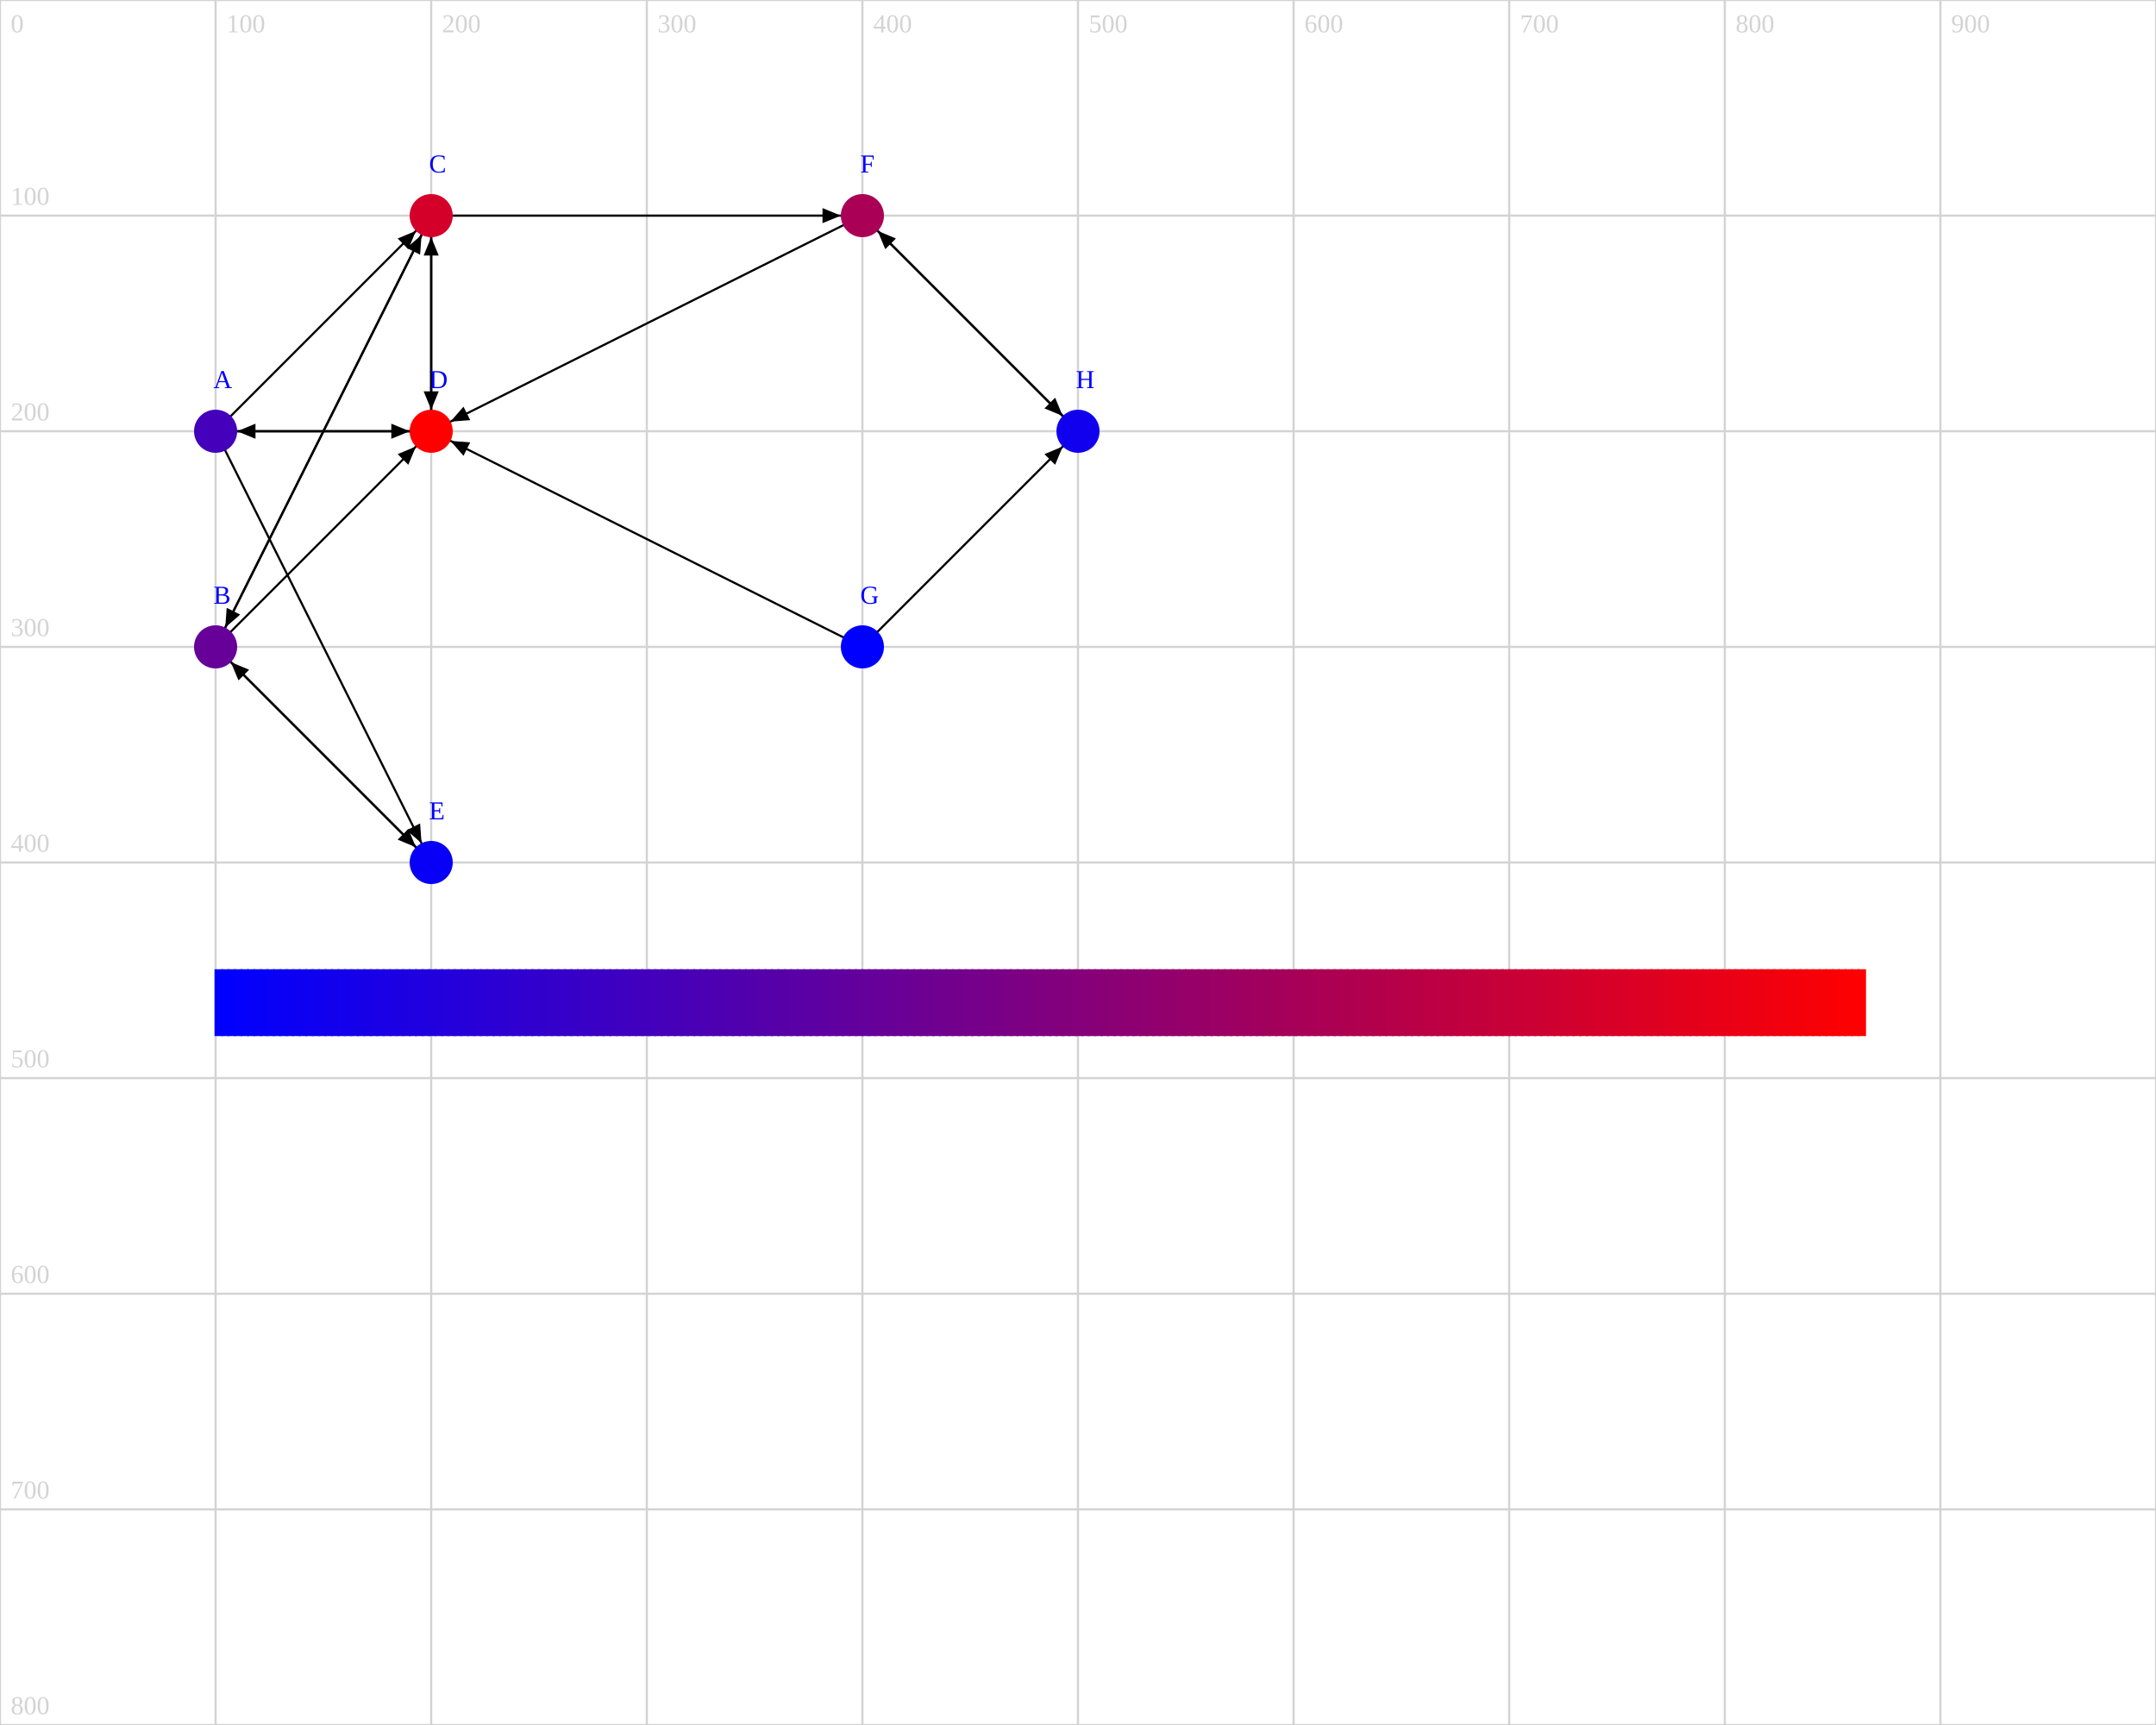
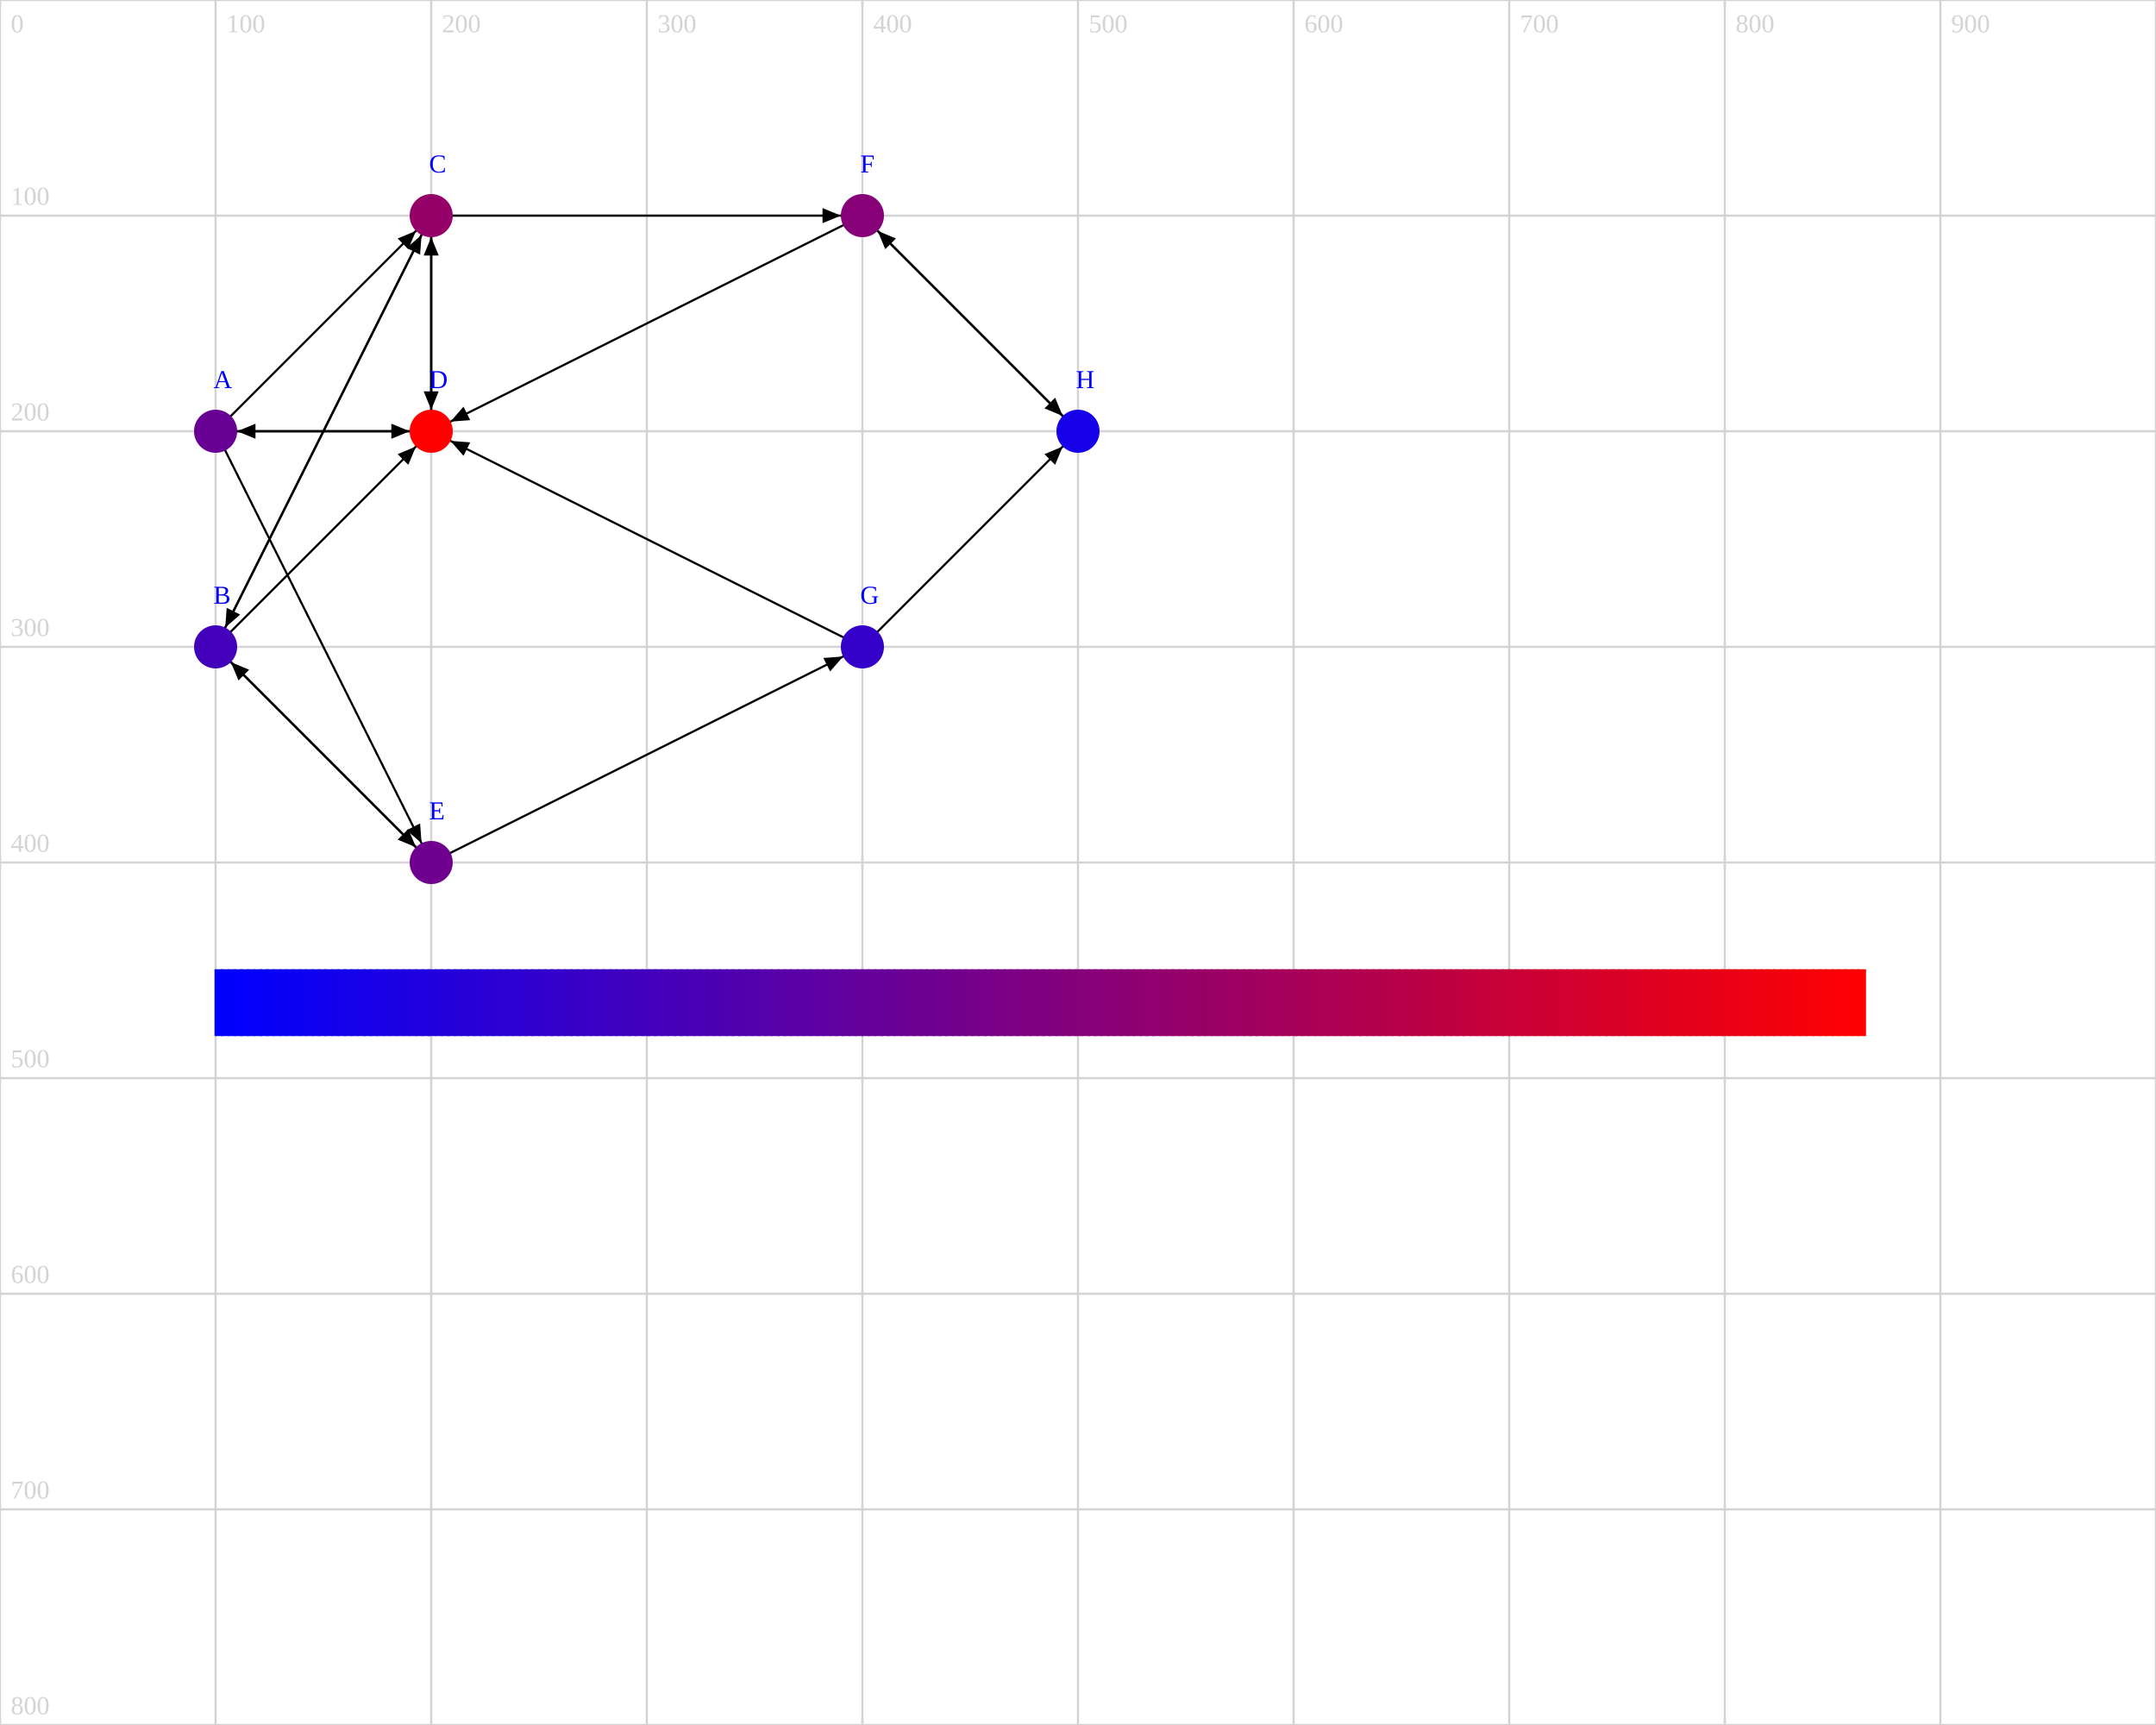
<svg xmlns="http://www.w3.org/2000/svg" version="1.1" width="1000" height="800">
  <line x1="0" y1="0" x2="1000" y2="0" stroke="lightgrey" />
  <text x="5" y="-5" fill="lightgrey">0</text>
  <line x1="0" y1="100" x2="1000" y2="100" stroke="lightgrey" />
  <text x="5" y="95" fill="lightgrey">100</text>
  <line x1="0" y1="200" x2="1000" y2="200" stroke="lightgrey" />
  <text x="5" y="195" fill="lightgrey">200</text>
  <line x1="0" y1="300" x2="1000" y2="300" stroke="lightgrey" />
  <text x="5" y="295" fill="lightgrey">300</text>
  <line x1="0" y1="400" x2="1000" y2="400" stroke="lightgrey" />
  <text x="5" y="395" fill="lightgrey">400</text>
  <line x1="0" y1="500" x2="1000" y2="500" stroke="lightgrey" />
  <text x="5" y="495" fill="lightgrey">500</text>
  <line x1="0" y1="600" x2="1000" y2="600" stroke="lightgrey" />
  <text x="5" y="595" fill="lightgrey">600</text>
  <line x1="0" y1="700" x2="1000" y2="700" stroke="lightgrey" />
  <text x="5" y="695" fill="lightgrey">700</text>
  <line x1="0" y1="800" x2="1000" y2="800" stroke="lightgrey" />
  <text x="5" y="795" fill="lightgrey">800</text>
  <line x1="0" y1="0" x2="0" y2="800" stroke="lightgrey" />
  <text x="5" y="15" fill="lightgrey">0</text>
  <line x1="100" y1="0" x2="100" y2="800" stroke="lightgrey" />
  <text x="105" y="15" fill="lightgrey">100</text>
  <line x1="200" y1="0" x2="200" y2="800" stroke="lightgrey" />
  <text x="205" y="15" fill="lightgrey">200</text>
  <line x1="300" y1="0" x2="300" y2="800" stroke="lightgrey" />
  <text x="305" y="15" fill="lightgrey">300</text>
  <line x1="400" y1="0" x2="400" y2="800" stroke="lightgrey" />
  <text x="405" y="15" fill="lightgrey">400</text>
  <line x1="500" y1="0" x2="500" y2="800" stroke="lightgrey" />
  <text x="505" y="15" fill="lightgrey">500</text>
  <line x1="600" y1="0" x2="600" y2="800" stroke="lightgrey" />
  <text x="605" y="15" fill="lightgrey">600</text>
  <line x1="700" y1="0" x2="700" y2="800" stroke="lightgrey" />
  <text x="705" y="15" fill="lightgrey">700</text>
  <line x1="800" y1="0" x2="800" y2="800" stroke="lightgrey" />
  <text x="805" y="15" fill="lightgrey">800</text>
  <line x1="900" y1="0" x2="900" y2="800" stroke="lightgrey" />
  <text x="905" y="15" fill="lightgrey">900</text>
  <line x1="1000" y1="0" x2="1000" y2="800" stroke="lightgrey" />
  <text x="1005" y="15" fill="lightgrey">1000</text>
  <rect x="100" y="450" width="3" height="30" stroke="rgb(0,0,255)" fill="rgb(0,0,255)" />
  <rect x="103" y="450" width="3" height="30" stroke="rgb(1,0,254)" fill="rgb(1,0,254)" />
  <rect x="106" y="450" width="3" height="30" stroke="rgb(2,0,253)" fill="rgb(2,0,253)" />
  <rect x="109" y="450" width="3" height="30" stroke="rgb(3,0,252)" fill="rgb(3,0,252)" />
  <rect x="112" y="450" width="3" height="30" stroke="rgb(4,0,251)" fill="rgb(4,0,251)" />
  <rect x="115" y="450" width="3" height="30" stroke="rgb(5,0,250)" fill="rgb(5,0,250)" />
  <rect x="118" y="450" width="3" height="30" stroke="rgb(6,0,249)" fill="rgb(6,0,249)" />
  <rect x="121" y="450" width="3" height="30" stroke="rgb(7,0,248)" fill="rgb(7,0,248)" />
  <rect x="124" y="450" width="3" height="30" stroke="rgb(8,0,247)" fill="rgb(8,0,247)" />
  <rect x="127" y="450" width="3" height="30" stroke="rgb(9,0,246)" fill="rgb(9,0,246)" />
  <rect x="130" y="450" width="3" height="30" stroke="rgb(10,0,245)" fill="rgb(10,0,245)" />
  <rect x="133" y="450" width="3" height="30" stroke="rgb(11,0,244)" fill="rgb(11,0,244)" />
  <rect x="136" y="450" width="3" height="30" stroke="rgb(12,0,243)" fill="rgb(12,0,243)" />
  <rect x="139" y="450" width="3" height="30" stroke="rgb(13,0,242)" fill="rgb(13,0,242)" />
  <rect x="142" y="450" width="3" height="30" stroke="rgb(14,0,241)" fill="rgb(14,0,241)" />
  <rect x="145" y="450" width="3" height="30" stroke="rgb(15,0,240)" fill="rgb(15,0,240)" />
  <rect x="148" y="450" width="3" height="30" stroke="rgb(16,0,239)" fill="rgb(16,0,239)" />
  <rect x="151" y="450" width="3" height="30" stroke="rgb(17,0,238)" fill="rgb(17,0,238)" />
  <rect x="154" y="450" width="3" height="30" stroke="rgb(18,0,237)" fill="rgb(18,0,237)" />
  <rect x="157" y="450" width="3" height="30" stroke="rgb(19,0,236)" fill="rgb(19,0,236)" />
  <rect x="160" y="450" width="3" height="30" stroke="rgb(20,0,235)" fill="rgb(20,0,235)" />
  <rect x="163" y="450" width="3" height="30" stroke="rgb(21,0,234)" fill="rgb(21,0,234)" />
  <rect x="166" y="450" width="3" height="30" stroke="rgb(22,0,233)" fill="rgb(22,0,233)" />
  <rect x="169" y="450" width="3" height="30" stroke="rgb(23,0,232)" fill="rgb(23,0,232)" />
  <rect x="172" y="450" width="3" height="30" stroke="rgb(24,0,231)" fill="rgb(24,0,231)" />
  <rect x="175" y="450" width="3" height="30" stroke="rgb(25,0,230)" fill="rgb(25,0,230)" />
  <rect x="178" y="450" width="3" height="30" stroke="rgb(26,0,229)" fill="rgb(26,0,229)" />
  <rect x="181" y="450" width="3" height="30" stroke="rgb(27,0,228)" fill="rgb(27,0,228)" />
  <rect x="184" y="450" width="3" height="30" stroke="rgb(28,0,227)" fill="rgb(28,0,227)" />
  <rect x="187" y="450" width="3" height="30" stroke="rgb(29,0,226)" fill="rgb(29,0,226)" />
  <rect x="190" y="450" width="3" height="30" stroke="rgb(30,0,225)" fill="rgb(30,0,225)" />
  <rect x="193" y="450" width="3" height="30" stroke="rgb(31,0,224)" fill="rgb(31,0,224)" />
  <rect x="196" y="450" width="3" height="30" stroke="rgb(32,0,223)" fill="rgb(32,0,223)" />
  <rect x="199" y="450" width="3" height="30" stroke="rgb(33,0,222)" fill="rgb(33,0,222)" />
  <rect x="202" y="450" width="3" height="30" stroke="rgb(34,0,221)" fill="rgb(34,0,221)" />
  <rect x="205" y="450" width="3" height="30" stroke="rgb(35,0,220)" fill="rgb(35,0,220)" />
  <rect x="208" y="450" width="3" height="30" stroke="rgb(36,0,219)" fill="rgb(36,0,219)" />
  <rect x="211" y="450" width="3" height="30" stroke="rgb(37,0,218)" fill="rgb(37,0,218)" />
  <rect x="214" y="450" width="3" height="30" stroke="rgb(38,0,217)" fill="rgb(38,0,217)" />
  <rect x="217" y="450" width="3" height="30" stroke="rgb(39,0,216)" fill="rgb(39,0,216)" />
  <rect x="220" y="450" width="3" height="30" stroke="rgb(40,0,215)" fill="rgb(40,0,215)" />
  <rect x="223" y="450" width="3" height="30" stroke="rgb(41,0,214)" fill="rgb(41,0,214)" />
  <rect x="226" y="450" width="3" height="30" stroke="rgb(42,0,213)" fill="rgb(42,0,213)" />
  <rect x="229" y="450" width="3" height="30" stroke="rgb(43,0,212)" fill="rgb(43,0,212)" />
  <rect x="232" y="450" width="3" height="30" stroke="rgb(44,0,211)" fill="rgb(44,0,211)" />
  <rect x="235" y="450" width="3" height="30" stroke="rgb(45,0,210)" fill="rgb(45,0,210)" />
  <rect x="238" y="450" width="3" height="30" stroke="rgb(46,0,209)" fill="rgb(46,0,209)" />
  <rect x="241" y="450" width="3" height="30" stroke="rgb(47,0,208)" fill="rgb(47,0,208)" />
  <rect x="244" y="450" width="3" height="30" stroke="rgb(48,0,207)" fill="rgb(48,0,207)" />
  <rect x="247" y="450" width="3" height="30" stroke="rgb(49,0,206)" fill="rgb(49,0,206)" />
  <rect x="250" y="450" width="3" height="30" stroke="rgb(50,0,205)" fill="rgb(50,0,205)" />
  <rect x="253" y="450" width="3" height="30" stroke="rgb(51,0,204)" fill="rgb(51,0,204)" />
  <rect x="256" y="450" width="3" height="30" stroke="rgb(52,0,203)" fill="rgb(52,0,203)" />
  <rect x="259" y="450" width="3" height="30" stroke="rgb(53,0,202)" fill="rgb(53,0,202)" />
  <rect x="262" y="450" width="3" height="30" stroke="rgb(54,0,201)" fill="rgb(54,0,201)" />
  <rect x="265" y="450" width="3" height="30" stroke="rgb(55,0,200)" fill="rgb(55,0,200)" />
  <rect x="268" y="450" width="3" height="30" stroke="rgb(56,0,199)" fill="rgb(56,0,199)" />
  <rect x="271" y="450" width="3" height="30" stroke="rgb(57,0,198)" fill="rgb(57,0,198)" />
  <rect x="274" y="450" width="3" height="30" stroke="rgb(58,0,197)" fill="rgb(58,0,197)" />
  <rect x="277" y="450" width="3" height="30" stroke="rgb(59,0,196)" fill="rgb(59,0,196)" />
  <rect x="280" y="450" width="3" height="30" stroke="rgb(60,0,195)" fill="rgb(60,0,195)" />
  <rect x="283" y="450" width="3" height="30" stroke="rgb(61,0,194)" fill="rgb(61,0,194)" />
  <rect x="286" y="450" width="3" height="30" stroke="rgb(62,0,193)" fill="rgb(62,0,193)" />
  <rect x="289" y="450" width="3" height="30" stroke="rgb(63,0,192)" fill="rgb(63,0,192)" />
  <rect x="292" y="450" width="3" height="30" stroke="rgb(64,0,191)" fill="rgb(64,0,191)" />
  <rect x="295" y="450" width="3" height="30" stroke="rgb(65,0,190)" fill="rgb(65,0,190)" />
  <rect x="298" y="450" width="3" height="30" stroke="rgb(66,0,189)" fill="rgb(66,0,189)" />
  <rect x="301" y="450" width="3" height="30" stroke="rgb(67,0,188)" fill="rgb(67,0,188)" />
  <rect x="304" y="450" width="3" height="30" stroke="rgb(68,0,187)" fill="rgb(68,0,187)" />
  <rect x="307" y="450" width="3" height="30" stroke="rgb(69,0,186)" fill="rgb(69,0,186)" />
  <rect x="310" y="450" width="3" height="30" stroke="rgb(70,0,185)" fill="rgb(70,0,185)" />
  <rect x="313" y="450" width="3" height="30" stroke="rgb(71,0,184)" fill="rgb(71,0,184)" />
  <rect x="316" y="450" width="3" height="30" stroke="rgb(72,0,183)" fill="rgb(72,0,183)" />
  <rect x="319" y="450" width="3" height="30" stroke="rgb(73,0,182)" fill="rgb(73,0,182)" />
  <rect x="322" y="450" width="3" height="30" stroke="rgb(74,0,181)" fill="rgb(74,0,181)" />
  <rect x="325" y="450" width="3" height="30" stroke="rgb(75,0,180)" fill="rgb(75,0,180)" />
  <rect x="328" y="450" width="3" height="30" stroke="rgb(76,0,179)" fill="rgb(76,0,179)" />
  <rect x="331" y="450" width="3" height="30" stroke="rgb(77,0,178)" fill="rgb(77,0,178)" />
  <rect x="334" y="450" width="3" height="30" stroke="rgb(78,0,177)" fill="rgb(78,0,177)" />
  <rect x="337" y="450" width="3" height="30" stroke="rgb(79,0,176)" fill="rgb(79,0,176)" />
  <rect x="340" y="450" width="3" height="30" stroke="rgb(80,0,175)" fill="rgb(80,0,175)" />
  <rect x="343" y="450" width="3" height="30" stroke="rgb(81,0,174)" fill="rgb(81,0,174)" />
  <rect x="346" y="450" width="3" height="30" stroke="rgb(82,0,173)" fill="rgb(82,0,173)" />
  <rect x="349" y="450" width="3" height="30" stroke="rgb(83,0,172)" fill="rgb(83,0,172)" />
  <rect x="352" y="450" width="3" height="30" stroke="rgb(84,0,171)" fill="rgb(84,0,171)" />
  <rect x="355" y="450" width="3" height="30" stroke="rgb(85,0,170)" fill="rgb(85,0,170)" />
  <rect x="358" y="450" width="3" height="30" stroke="rgb(86,0,169)" fill="rgb(86,0,169)" />
  <rect x="361" y="450" width="3" height="30" stroke="rgb(87,0,168)" fill="rgb(87,0,168)" />
  <rect x="364" y="450" width="3" height="30" stroke="rgb(88,0,167)" fill="rgb(88,0,167)" />
  <rect x="367" y="450" width="3" height="30" stroke="rgb(89,0,166)" fill="rgb(89,0,166)" />
  <rect x="370" y="450" width="3" height="30" stroke="rgb(90,0,165)" fill="rgb(90,0,165)" />
  <rect x="373" y="450" width="3" height="30" stroke="rgb(91,0,164)" fill="rgb(91,0,164)" />
  <rect x="376" y="450" width="3" height="30" stroke="rgb(92,0,163)" fill="rgb(92,0,163)" />
  <rect x="379" y="450" width="3" height="30" stroke="rgb(93,0,162)" fill="rgb(93,0,162)" />
  <rect x="382" y="450" width="3" height="30" stroke="rgb(94,0,161)" fill="rgb(94,0,161)" />
  <rect x="385" y="450" width="3" height="30" stroke="rgb(95,0,160)" fill="rgb(95,0,160)" />
  <rect x="388" y="450" width="3" height="30" stroke="rgb(96,0,159)" fill="rgb(96,0,159)" />
  <rect x="391" y="450" width="3" height="30" stroke="rgb(97,0,158)" fill="rgb(97,0,158)" />
  <rect x="394" y="450" width="3" height="30" stroke="rgb(98,0,157)" fill="rgb(98,0,157)" />
  <rect x="397" y="450" width="3" height="30" stroke="rgb(99,0,156)" fill="rgb(99,0,156)" />
  <rect x="400" y="450" width="3" height="30" stroke="rgb(100,0,155)" fill="rgb(100,0,155)" />
  <rect x="403" y="450" width="3" height="30" stroke="rgb(101,0,154)" fill="rgb(101,0,154)" />
  <rect x="406" y="450" width="3" height="30" stroke="rgb(102,0,153)" fill="rgb(102,0,153)" />
  <rect x="409" y="450" width="3" height="30" stroke="rgb(103,0,152)" fill="rgb(103,0,152)" />
  <rect x="412" y="450" width="3" height="30" stroke="rgb(104,0,151)" fill="rgb(104,0,151)" />
  <rect x="415" y="450" width="3" height="30" stroke="rgb(105,0,150)" fill="rgb(105,0,150)" />
  <rect x="418" y="450" width="3" height="30" stroke="rgb(106,0,149)" fill="rgb(106,0,149)" />
  <rect x="421" y="450" width="3" height="30" stroke="rgb(107,0,148)" fill="rgb(107,0,148)" />
  <rect x="424" y="450" width="3" height="30" stroke="rgb(108,0,147)" fill="rgb(108,0,147)" />
  <rect x="427" y="450" width="3" height="30" stroke="rgb(109,0,146)" fill="rgb(109,0,146)" />
  <rect x="430" y="450" width="3" height="30" stroke="rgb(110,0,145)" fill="rgb(110,0,145)" />
  <rect x="433" y="450" width="3" height="30" stroke="rgb(111,0,144)" fill="rgb(111,0,144)" />
  <rect x="436" y="450" width="3" height="30" stroke="rgb(112,0,143)" fill="rgb(112,0,143)" />
  <rect x="439" y="450" width="3" height="30" stroke="rgb(113,0,142)" fill="rgb(113,0,142)" />
  <rect x="442" y="450" width="3" height="30" stroke="rgb(114,0,141)" fill="rgb(114,0,141)" />
  <rect x="445" y="450" width="3" height="30" stroke="rgb(115,0,140)" fill="rgb(115,0,140)" />
  <rect x="448" y="450" width="3" height="30" stroke="rgb(116,0,139)" fill="rgb(116,0,139)" />
  <rect x="451" y="450" width="3" height="30" stroke="rgb(117,0,138)" fill="rgb(117,0,138)" />
  <rect x="454" y="450" width="3" height="30" stroke="rgb(118,0,137)" fill="rgb(118,0,137)" />
  <rect x="457" y="450" width="3" height="30" stroke="rgb(119,0,136)" fill="rgb(119,0,136)" />
  <rect x="460" y="450" width="3" height="30" stroke="rgb(120,0,135)" fill="rgb(120,0,135)" />
  <rect x="463" y="450" width="3" height="30" stroke="rgb(121,0,134)" fill="rgb(121,0,134)" />
  <rect x="466" y="450" width="3" height="30" stroke="rgb(122,0,133)" fill="rgb(122,0,133)" />
  <rect x="469" y="450" width="3" height="30" stroke="rgb(123,0,132)" fill="rgb(123,0,132)" />
  <rect x="472" y="450" width="3" height="30" stroke="rgb(124,0,131)" fill="rgb(124,0,131)" />
  <rect x="475" y="450" width="3" height="30" stroke="rgb(125,0,130)" fill="rgb(125,0,130)" />
  <rect x="478" y="450" width="3" height="30" stroke="rgb(126,0,129)" fill="rgb(126,0,129)" />
  <rect x="481" y="450" width="3" height="30" stroke="rgb(127,0,128)" fill="rgb(127,0,128)" />
  <rect x="484" y="450" width="3" height="30" stroke="rgb(128,0,127)" fill="rgb(128,0,127)" />
  <rect x="487" y="450" width="3" height="30" stroke="rgb(129,0,126)" fill="rgb(129,0,126)" />
  <rect x="490" y="450" width="3" height="30" stroke="rgb(130,0,125)" fill="rgb(130,0,125)" />
  <rect x="493" y="450" width="3" height="30" stroke="rgb(131,0,124)" fill="rgb(131,0,124)" />
  <rect x="496" y="450" width="3" height="30" stroke="rgb(132,0,123)" fill="rgb(132,0,123)" />
  <rect x="499" y="450" width="3" height="30" stroke="rgb(133,0,122)" fill="rgb(133,0,122)" />
  <rect x="502" y="450" width="3" height="30" stroke="rgb(134,0,121)" fill="rgb(134,0,121)" />
  <rect x="505" y="450" width="3" height="30" stroke="rgb(135,0,120)" fill="rgb(135,0,120)" />
  <rect x="508" y="450" width="3" height="30" stroke="rgb(136,0,119)" fill="rgb(136,0,119)" />
  <rect x="511" y="450" width="3" height="30" stroke="rgb(137,0,118)" fill="rgb(137,0,118)" />
  <rect x="514" y="450" width="3" height="30" stroke="rgb(138,0,117)" fill="rgb(138,0,117)" />
  <rect x="517" y="450" width="3" height="30" stroke="rgb(139,0,116)" fill="rgb(139,0,116)" />
  <rect x="520" y="450" width="3" height="30" stroke="rgb(140,0,115)" fill="rgb(140,0,115)" />
  <rect x="523" y="450" width="3" height="30" stroke="rgb(141,0,114)" fill="rgb(141,0,114)" />
  <rect x="526" y="450" width="3" height="30" stroke="rgb(142,0,113)" fill="rgb(142,0,113)" />
  <rect x="529" y="450" width="3" height="30" stroke="rgb(143,0,112)" fill="rgb(143,0,112)" />
  <rect x="532" y="450" width="3" height="30" stroke="rgb(144,0,111)" fill="rgb(144,0,111)" />
  <rect x="535" y="450" width="3" height="30" stroke="rgb(145,0,110)" fill="rgb(145,0,110)" />
  <rect x="538" y="450" width="3" height="30" stroke="rgb(146,0,109)" fill="rgb(146,0,109)" />
  <rect x="541" y="450" width="3" height="30" stroke="rgb(147,0,108)" fill="rgb(147,0,108)" />
  <rect x="544" y="450" width="3" height="30" stroke="rgb(148,0,107)" fill="rgb(148,0,107)" />
  <rect x="547" y="450" width="3" height="30" stroke="rgb(149,0,106)" fill="rgb(149,0,106)" />
  <rect x="550" y="450" width="3" height="30" stroke="rgb(150,0,105)" fill="rgb(150,0,105)" />
  <rect x="553" y="450" width="3" height="30" stroke="rgb(151,0,104)" fill="rgb(151,0,104)" />
  <rect x="556" y="450" width="3" height="30" stroke="rgb(152,0,103)" fill="rgb(152,0,103)" />
  <rect x="559" y="450" width="3" height="30" stroke="rgb(153,0,102)" fill="rgb(153,0,102)" />
  <rect x="562" y="450" width="3" height="30" stroke="rgb(154,0,101)" fill="rgb(154,0,101)" />
  <rect x="565" y="450" width="3" height="30" stroke="rgb(155,0,100)" fill="rgb(155,0,100)" />
  <rect x="568" y="450" width="3" height="30" stroke="rgb(156,0,99)" fill="rgb(156,0,99)" />
  <rect x="571" y="450" width="3" height="30" stroke="rgb(157,0,98)" fill="rgb(157,0,98)" />
  <rect x="574" y="450" width="3" height="30" stroke="rgb(158,0,97)" fill="rgb(158,0,97)" />
  <rect x="577" y="450" width="3" height="30" stroke="rgb(159,0,96)" fill="rgb(159,0,96)" />
  <rect x="580" y="450" width="3" height="30" stroke="rgb(160,0,95)" fill="rgb(160,0,95)" />
  <rect x="583" y="450" width="3" height="30" stroke="rgb(161,0,94)" fill="rgb(161,0,94)" />
  <rect x="586" y="450" width="3" height="30" stroke="rgb(162,0,93)" fill="rgb(162,0,93)" />
  <rect x="589" y="450" width="3" height="30" stroke="rgb(163,0,92)" fill="rgb(163,0,92)" />
  <rect x="592" y="450" width="3" height="30" stroke="rgb(164,0,91)" fill="rgb(164,0,91)" />
  <rect x="595" y="450" width="3" height="30" stroke="rgb(165,0,90)" fill="rgb(165,0,90)" />
  <rect x="598" y="450" width="3" height="30" stroke="rgb(166,0,89)" fill="rgb(166,0,89)" />
  <rect x="601" y="450" width="3" height="30" stroke="rgb(167,0,88)" fill="rgb(167,0,88)" />
  <rect x="604" y="450" width="3" height="30" stroke="rgb(168,0,87)" fill="rgb(168,0,87)" />
  <rect x="607" y="450" width="3" height="30" stroke="rgb(169,0,86)" fill="rgb(169,0,86)" />
  <rect x="610" y="450" width="3" height="30" stroke="rgb(170,0,85)" fill="rgb(170,0,85)" />
  <rect x="613" y="450" width="3" height="30" stroke="rgb(171,0,84)" fill="rgb(171,0,84)" />
  <rect x="616" y="450" width="3" height="30" stroke="rgb(172,0,83)" fill="rgb(172,0,83)" />
  <rect x="619" y="450" width="3" height="30" stroke="rgb(173,0,82)" fill="rgb(173,0,82)" />
  <rect x="622" y="450" width="3" height="30" stroke="rgb(174,0,81)" fill="rgb(174,0,81)" />
  <rect x="625" y="450" width="3" height="30" stroke="rgb(175,0,80)" fill="rgb(175,0,80)" />
  <rect x="628" y="450" width="3" height="30" stroke="rgb(176,0,79)" fill="rgb(176,0,79)" />
  <rect x="631" y="450" width="3" height="30" stroke="rgb(177,0,78)" fill="rgb(177,0,78)" />
  <rect x="634" y="450" width="3" height="30" stroke="rgb(178,0,77)" fill="rgb(178,0,77)" />
  <rect x="637" y="450" width="3" height="30" stroke="rgb(179,0,76)" fill="rgb(179,0,76)" />
  <rect x="640" y="450" width="3" height="30" stroke="rgb(180,0,75)" fill="rgb(180,0,75)" />
  <rect x="643" y="450" width="3" height="30" stroke="rgb(181,0,74)" fill="rgb(181,0,74)" />
  <rect x="646" y="450" width="3" height="30" stroke="rgb(182,0,73)" fill="rgb(182,0,73)" />
  <rect x="649" y="450" width="3" height="30" stroke="rgb(183,0,72)" fill="rgb(183,0,72)" />
  <rect x="652" y="450" width="3" height="30" stroke="rgb(184,0,71)" fill="rgb(184,0,71)" />
  <rect x="655" y="450" width="3" height="30" stroke="rgb(185,0,70)" fill="rgb(185,0,70)" />
  <rect x="658" y="450" width="3" height="30" stroke="rgb(186,0,69)" fill="rgb(186,0,69)" />
  <rect x="661" y="450" width="3" height="30" stroke="rgb(187,0,68)" fill="rgb(187,0,68)" />
  <rect x="664" y="450" width="3" height="30" stroke="rgb(188,0,67)" fill="rgb(188,0,67)" />
  <rect x="667" y="450" width="3" height="30" stroke="rgb(189,0,66)" fill="rgb(189,0,66)" />
  <rect x="670" y="450" width="3" height="30" stroke="rgb(190,0,65)" fill="rgb(190,0,65)" />
  <rect x="673" y="450" width="3" height="30" stroke="rgb(191,0,64)" fill="rgb(191,0,64)" />
  <rect x="676" y="450" width="3" height="30" stroke="rgb(192,0,63)" fill="rgb(192,0,63)" />
  <rect x="679" y="450" width="3" height="30" stroke="rgb(193,0,62)" fill="rgb(193,0,62)" />
  <rect x="682" y="450" width="3" height="30" stroke="rgb(194,0,61)" fill="rgb(194,0,61)" />
  <rect x="685" y="450" width="3" height="30" stroke="rgb(195,0,60)" fill="rgb(195,0,60)" />
  <rect x="688" y="450" width="3" height="30" stroke="rgb(196,0,59)" fill="rgb(196,0,59)" />
  <rect x="691" y="450" width="3" height="30" stroke="rgb(197,0,58)" fill="rgb(197,0,58)" />
  <rect x="694" y="450" width="3" height="30" stroke="rgb(198,0,57)" fill="rgb(198,0,57)" />
  <rect x="697" y="450" width="3" height="30" stroke="rgb(199,0,56)" fill="rgb(199,0,56)" />
  <rect x="700" y="450" width="3" height="30" stroke="rgb(200,0,55)" fill="rgb(200,0,55)" />
  <rect x="703" y="450" width="3" height="30" stroke="rgb(201,0,54)" fill="rgb(201,0,54)" />
  <rect x="706" y="450" width="3" height="30" stroke="rgb(202,0,53)" fill="rgb(202,0,53)" />
  <rect x="709" y="450" width="3" height="30" stroke="rgb(203,0,52)" fill="rgb(203,0,52)" />
  <rect x="712" y="450" width="3" height="30" stroke="rgb(204,0,51)" fill="rgb(204,0,51)" />
  <rect x="715" y="450" width="3" height="30" stroke="rgb(205,0,50)" fill="rgb(205,0,50)" />
  <rect x="718" y="450" width="3" height="30" stroke="rgb(206,0,49)" fill="rgb(206,0,49)" />
  <rect x="721" y="450" width="3" height="30" stroke="rgb(207,0,48)" fill="rgb(207,0,48)" />
  <rect x="724" y="450" width="3" height="30" stroke="rgb(208,0,47)" fill="rgb(208,0,47)" />
  <rect x="727" y="450" width="3" height="30" stroke="rgb(209,0,46)" fill="rgb(209,0,46)" />
  <rect x="730" y="450" width="3" height="30" stroke="rgb(210,0,45)" fill="rgb(210,0,45)" />
  <rect x="733" y="450" width="3" height="30" stroke="rgb(211,0,44)" fill="rgb(211,0,44)" />
  <rect x="736" y="450" width="3" height="30" stroke="rgb(212,0,43)" fill="rgb(212,0,43)" />
  <rect x="739" y="450" width="3" height="30" stroke="rgb(213,0,42)" fill="rgb(213,0,42)" />
  <rect x="742" y="450" width="3" height="30" stroke="rgb(214,0,41)" fill="rgb(214,0,41)" />
  <rect x="745" y="450" width="3" height="30" stroke="rgb(215,0,40)" fill="rgb(215,0,40)" />
  <rect x="748" y="450" width="3" height="30" stroke="rgb(216,0,39)" fill="rgb(216,0,39)" />
  <rect x="751" y="450" width="3" height="30" stroke="rgb(217,0,38)" fill="rgb(217,0,38)" />
  <rect x="754" y="450" width="3" height="30" stroke="rgb(218,0,37)" fill="rgb(218,0,37)" />
  <rect x="757" y="450" width="3" height="30" stroke="rgb(219,0,36)" fill="rgb(219,0,36)" />
  <rect x="760" y="450" width="3" height="30" stroke="rgb(220,0,35)" fill="rgb(220,0,35)" />
  <rect x="763" y="450" width="3" height="30" stroke="rgb(221,0,34)" fill="rgb(221,0,34)" />
  <rect x="766" y="450" width="3" height="30" stroke="rgb(222,0,33)" fill="rgb(222,0,33)" />
  <rect x="769" y="450" width="3" height="30" stroke="rgb(223,0,32)" fill="rgb(223,0,32)" />
  <rect x="772" y="450" width="3" height="30" stroke="rgb(224,0,31)" fill="rgb(224,0,31)" />
  <rect x="775" y="450" width="3" height="30" stroke="rgb(225,0,30)" fill="rgb(225,0,30)" />
  <rect x="778" y="450" width="3" height="30" stroke="rgb(226,0,29)" fill="rgb(226,0,29)" />
  <rect x="781" y="450" width="3" height="30" stroke="rgb(227,0,28)" fill="rgb(227,0,28)" />
  <rect x="784" y="450" width="3" height="30" stroke="rgb(228,0,27)" fill="rgb(228,0,27)" />
  <rect x="787" y="450" width="3" height="30" stroke="rgb(229,0,26)" fill="rgb(229,0,26)" />
  <rect x="790" y="450" width="3" height="30" stroke="rgb(230,0,25)" fill="rgb(230,0,25)" />
  <rect x="793" y="450" width="3" height="30" stroke="rgb(231,0,24)" fill="rgb(231,0,24)" />
  <rect x="796" y="450" width="3" height="30" stroke="rgb(232,0,23)" fill="rgb(232,0,23)" />
  <rect x="799" y="450" width="3" height="30" stroke="rgb(233,0,22)" fill="rgb(233,0,22)" />
  <rect x="802" y="450" width="3" height="30" stroke="rgb(234,0,21)" fill="rgb(234,0,21)" />
  <rect x="805" y="450" width="3" height="30" stroke="rgb(235,0,20)" fill="rgb(235,0,20)" />
  <rect x="808" y="450" width="3" height="30" stroke="rgb(236,0,19)" fill="rgb(236,0,19)" />
  <rect x="811" y="450" width="3" height="30" stroke="rgb(237,0,18)" fill="rgb(237,0,18)" />
  <rect x="814" y="450" width="3" height="30" stroke="rgb(238,0,17)" fill="rgb(238,0,17)" />
  <rect x="817" y="450" width="3" height="30" stroke="rgb(239,0,16)" fill="rgb(239,0,16)" />
  <rect x="820" y="450" width="3" height="30" stroke="rgb(240,0,15)" fill="rgb(240,0,15)" />
  <rect x="823" y="450" width="3" height="30" stroke="rgb(241,0,14)" fill="rgb(241,0,14)" />
  <rect x="826" y="450" width="3" height="30" stroke="rgb(242,0,13)" fill="rgb(242,0,13)" />
  <rect x="829" y="450" width="3" height="30" stroke="rgb(243,0,12)" fill="rgb(243,0,12)" />
  <rect x="832" y="450" width="3" height="30" stroke="rgb(244,0,11)" fill="rgb(244,0,11)" />
  <rect x="835" y="450" width="3" height="30" stroke="rgb(245,0,10)" fill="rgb(245,0,10)" />
  <rect x="838" y="450" width="3" height="30" stroke="rgb(246,0,9)" fill="rgb(246,0,9)" />
  <rect x="841" y="450" width="3" height="30" stroke="rgb(247,0,8)" fill="rgb(247,0,8)" />
  <rect x="844" y="450" width="3" height="30" stroke="rgb(248,0,7)" fill="rgb(248,0,7)" />
  <rect x="847" y="450" width="3" height="30" stroke="rgb(249,0,6)" fill="rgb(249,0,6)" />
  <rect x="850" y="450" width="3" height="30" stroke="rgb(250,0,5)" fill="rgb(250,0,5)" />
  <rect x="853" y="450" width="3" height="30" stroke="rgb(251,0,4)" fill="rgb(251,0,4)" />
  <rect x="856" y="450" width="3" height="30" stroke="rgb(252,0,3)" fill="rgb(252,0,3)" />
  <rect x="859" y="450" width="3" height="30" stroke="rgb(253,0,2)" fill="rgb(253,0,2)" />
  <rect x="862" y="450" width="3" height="30" stroke="rgb(254,0,1)" fill="rgb(254,0,1)" />
  <line x1="100" y1="200" x2="200" y2="100" stroke="BLACK" />
  <polygon points=" 192.929,107.071 184.444,110.607 189.393,115.556" style="fill:black" />
  <line x1="100" y1="200" x2="200" y2="200" stroke="BLACK" />
  <polygon points=" 190,200 181.5,196.5 181.5,203.5" style="fill:black" />
  <line x1="100" y1="200" x2="200" y2="400" stroke="BLACK" />
  <polygon points=" 195.528,391.056 194.857,381.888 188.596,385.018" style="fill:black" />
  <line x1="100" y1="300" x2="200" y2="100" stroke="BLACK" />
  <polygon points=" 195.528,108.944 188.596,114.982 194.857,118.112" style="fill:black" />
  <line x1="100" y1="300" x2="200" y2="200" stroke="BLACK" />
  <polygon points=" 192.929,207.071 184.444,210.607 189.393,215.556" style="fill:black" />
  <line x1="100" y1="300" x2="200" y2="400" stroke="BLACK" />
  <polygon points=" 192.929,392.929 189.393,384.444 184.444,389.393" style="fill:black" />
  <line x1="200" y1="100" x2="100" y2="300" stroke="BLACK" />
  <polygon points=" 104.472,291.056 111.404,285.018 105.143,281.888" style="fill:black" />
  <line x1="200" y1="100" x2="200" y2="200" stroke="BLACK" />
  <polygon points=" 200,190 203.5,181.5 196.5,181.5" style="fill:black" />
  <line x1="200" y1="100" x2="400" y2="100" stroke="BLACK" />
  <polygon points=" 390,100 381.5,96.5 381.5,103.5" style="fill:black" />
  <line x1="200" y1="200" x2="100" y2="200" stroke="BLACK" />
  <polygon points=" 110,200 118.5,203.5 118.5,196.5" style="fill:black" />
  <line x1="200" y1="200" x2="200" y2="100" stroke="BLACK" />
  <polygon points=" 200,110 196.5,118.5 203.5,118.5" style="fill:black" />
  <line x1="200" y1="400" x2="100" y2="300" stroke="BLACK" />
  <polygon points=" 107.071,307.071 110.607,315.556 115.556,310.607" style="fill:black" />
+   <line x1="200" y1="400" x2="400" y2="300" stroke="BLACK" />
+   <polygon points=" 391.056,304.472 381.888,305.143 385.018,311.404" style="fill:black" />
  <line x1="400" y1="100" x2="200" y2="200" stroke="BLACK" />
  <polygon points=" 208.944,195.528 218.112,194.857 214.982,188.596" style="fill:black" />
  <line x1="400" y1="100" x2="500" y2="200" stroke="BLACK" />
  <polygon points=" 492.929,192.929 489.393,184.444 484.444,189.393" style="fill:black" />
  <line x1="400" y1="300" x2="200" y2="200" stroke="BLACK" />
  <polygon points=" 208.944,204.472 214.982,211.404 218.112,205.143" style="fill:black" />
  <line x1="400" y1="300" x2="500" y2="200" stroke="BLACK" />
  <polygon points=" 492.929,207.071 484.444,210.607 489.393,215.556" style="fill:black" />
  <line x1="500" y1="200" x2="400" y2="100" stroke="BLACK" />
  <polygon points=" 407.071,107.071 410.607,115.556 415.556,110.607" style="fill:black" />
-   <circle cx="100" cy="200" r="10" fill="rgb(68,0,187)" />
+   <circle cx="100" cy="200" r="10" fill="rgb(105,0,150)" />
  <text x="99" y="180" fill="BLUE">A</text>
-   <circle cx="100" cy="300" r="10" fill="rgb(102,0,153)" />
+   <circle cx="100" cy="300" r="10" fill="rgb(67,0,187)" />
  <text x="99" y="280" fill="BLUE">B</text>
-   <circle cx="200" cy="100" r="10" fill="rgb(212,0,42)" />
+   <circle cx="200" cy="100" r="10" fill="rgb(150,0,105)" />
  <text x="199" y="80" fill="BLUE">C</text>
  <circle cx="200" cy="200" r="10" fill="rgb(255,0,0)" />
  <text x="199" y="180" fill="BLUE">D</text>
-   <circle cx="200" cy="400" r="10" fill="rgb(8,0,246)" />
+   <circle cx="200" cy="400" r="10" fill="rgb(112,0,142)" />
  <text x="199" y="380" fill="BLUE">E</text>
-   <circle cx="400" cy="100" r="10" fill="rgb(170,0,85)" />
+   <circle cx="400" cy="100" r="10" fill="rgb(135,0,120)" />
  <text x="399" y="80" fill="BLUE">F</text>
-   <circle cx="400" cy="300" r="10" fill="rgb(0,0,255)" />
+   <circle cx="400" cy="300" r="10" fill="rgb(52,0,202)" />
  <text x="399" y="280" fill="BLUE">G</text>
-   <circle cx="500" cy="200" r="10" fill="rgb(17,0,238)" />
+   <circle cx="500" cy="200" r="10" fill="rgb(22,0,232)" />
  <text x="499" y="180" fill="BLUE">H</text>
  <defs>
    <radialGradient id="redball" cx="30%" cy="30%" r="100%" fx="30%" fy="30%">
      <stop offset="0%" style="stop-color:rgb(255,250,250)" />
      <stop offset="3%" style="stop-color:rgb(255,250,250)" />
      <stop offset="7%" style="stop-color:rgb(255,160,160)" />
      <stop offset="70%" style="stop-color:rgb(255,0,0)" />
      <stop offset="100%" style="stop-color:rgb(255,0,0)" />
    </radialGradient>
    <radialGradient id="greenball" cx="30%" cy="30%" r="100%" fx="30%" fy="30%">
      <stop offset="0%" style="stop-color:rgb(250,255,250)" />
      <stop offset="3%" style="stop-color:rgb(250,255,250)" />
      <stop offset="7%" style="stop-color:rgb(160,255,160)" />
      <stop offset="70%" style="stop-color:rgb(0,255,0)" />
      <stop offset="100%" style="stop-color:rgb(0,255,0)" />
    </radialGradient>
    <radialGradient id="blueball" cx="30%" cy="30%" r="100%" fx="30%" fy="30%">
      <stop offset="0%" style="stop-color:rgb(250,250,255)" />
      <stop offset="3%" style="stop-color:rgb(250,250,255)" />
      <stop offset="7%" style="stop-color:rgb(160,160,255)" />
      <stop offset="70%" style="stop-color:rgb(0,0,255)" />
      <stop offset="100%" style="stop-color:rgb(0,255,0)" />
    </radialGradient>
    <radialGradient id="yellowball" cx="30%" cy="30%" r="100%" fx="30%" fy="30%">
      <stop offset="0%" style="stop-color:rgb(255,255,250)" />
      <stop offset="3%" style="stop-color:rgb(255,255,250)" />
      <stop offset="7%" style="stop-color:rgb(255,255,160)" />
      <stop offset="70%" style="stop-color:rgb(255,255,0)" />
      <stop offset="100%" style="stop-color:rgb(255,255,0)" />
    </radialGradient>
    <radialGradient id="greyball" cx="30%" cy="30%" r="100%" fx="30%" fy="30%">
      <stop offset="0%" style="stop-color:rgb(250,250,250)" />
      <stop offset="3%" style="stop-color:rgb(250,250,250)" />
      <stop offset="7%" style="stop-color:rgb(160,160,160)" />
      <stop offset="70%" style="stop-color:rgb(100,100,100)" />
      <stop offset="100%" style="stop-color:rgb(100,100,100)" />
    </radialGradient>
  </defs>
</svg>
